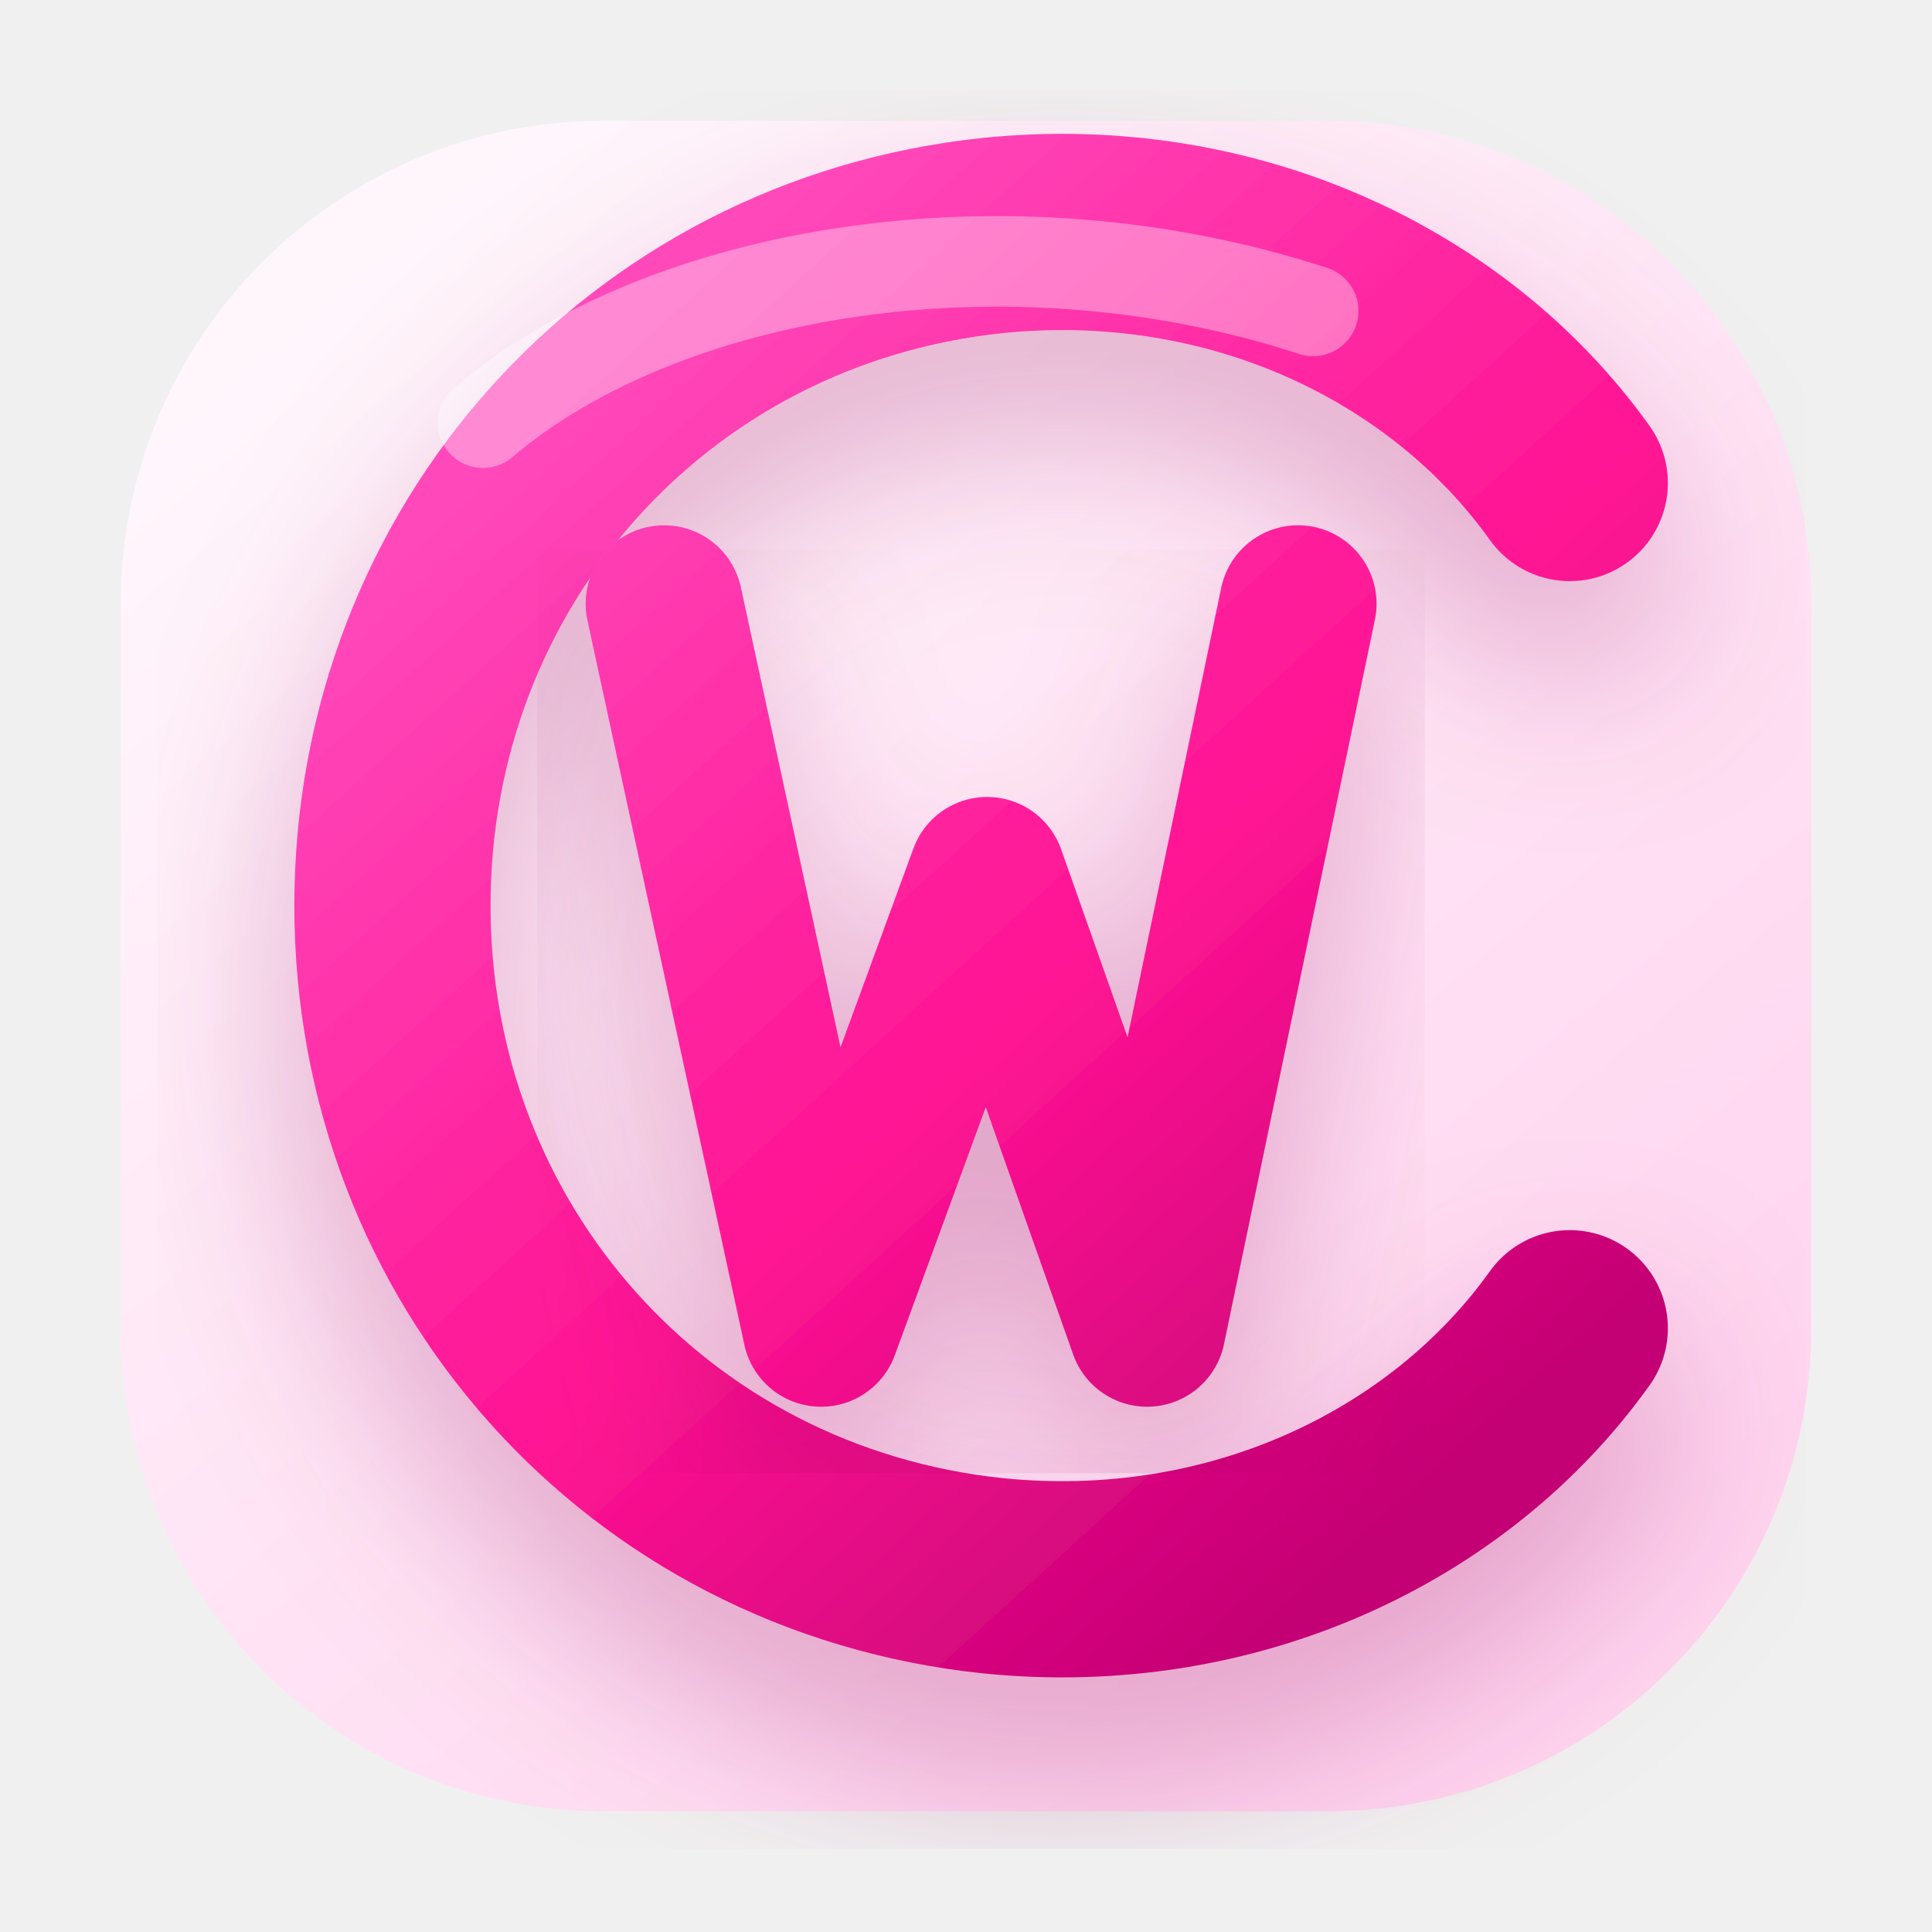
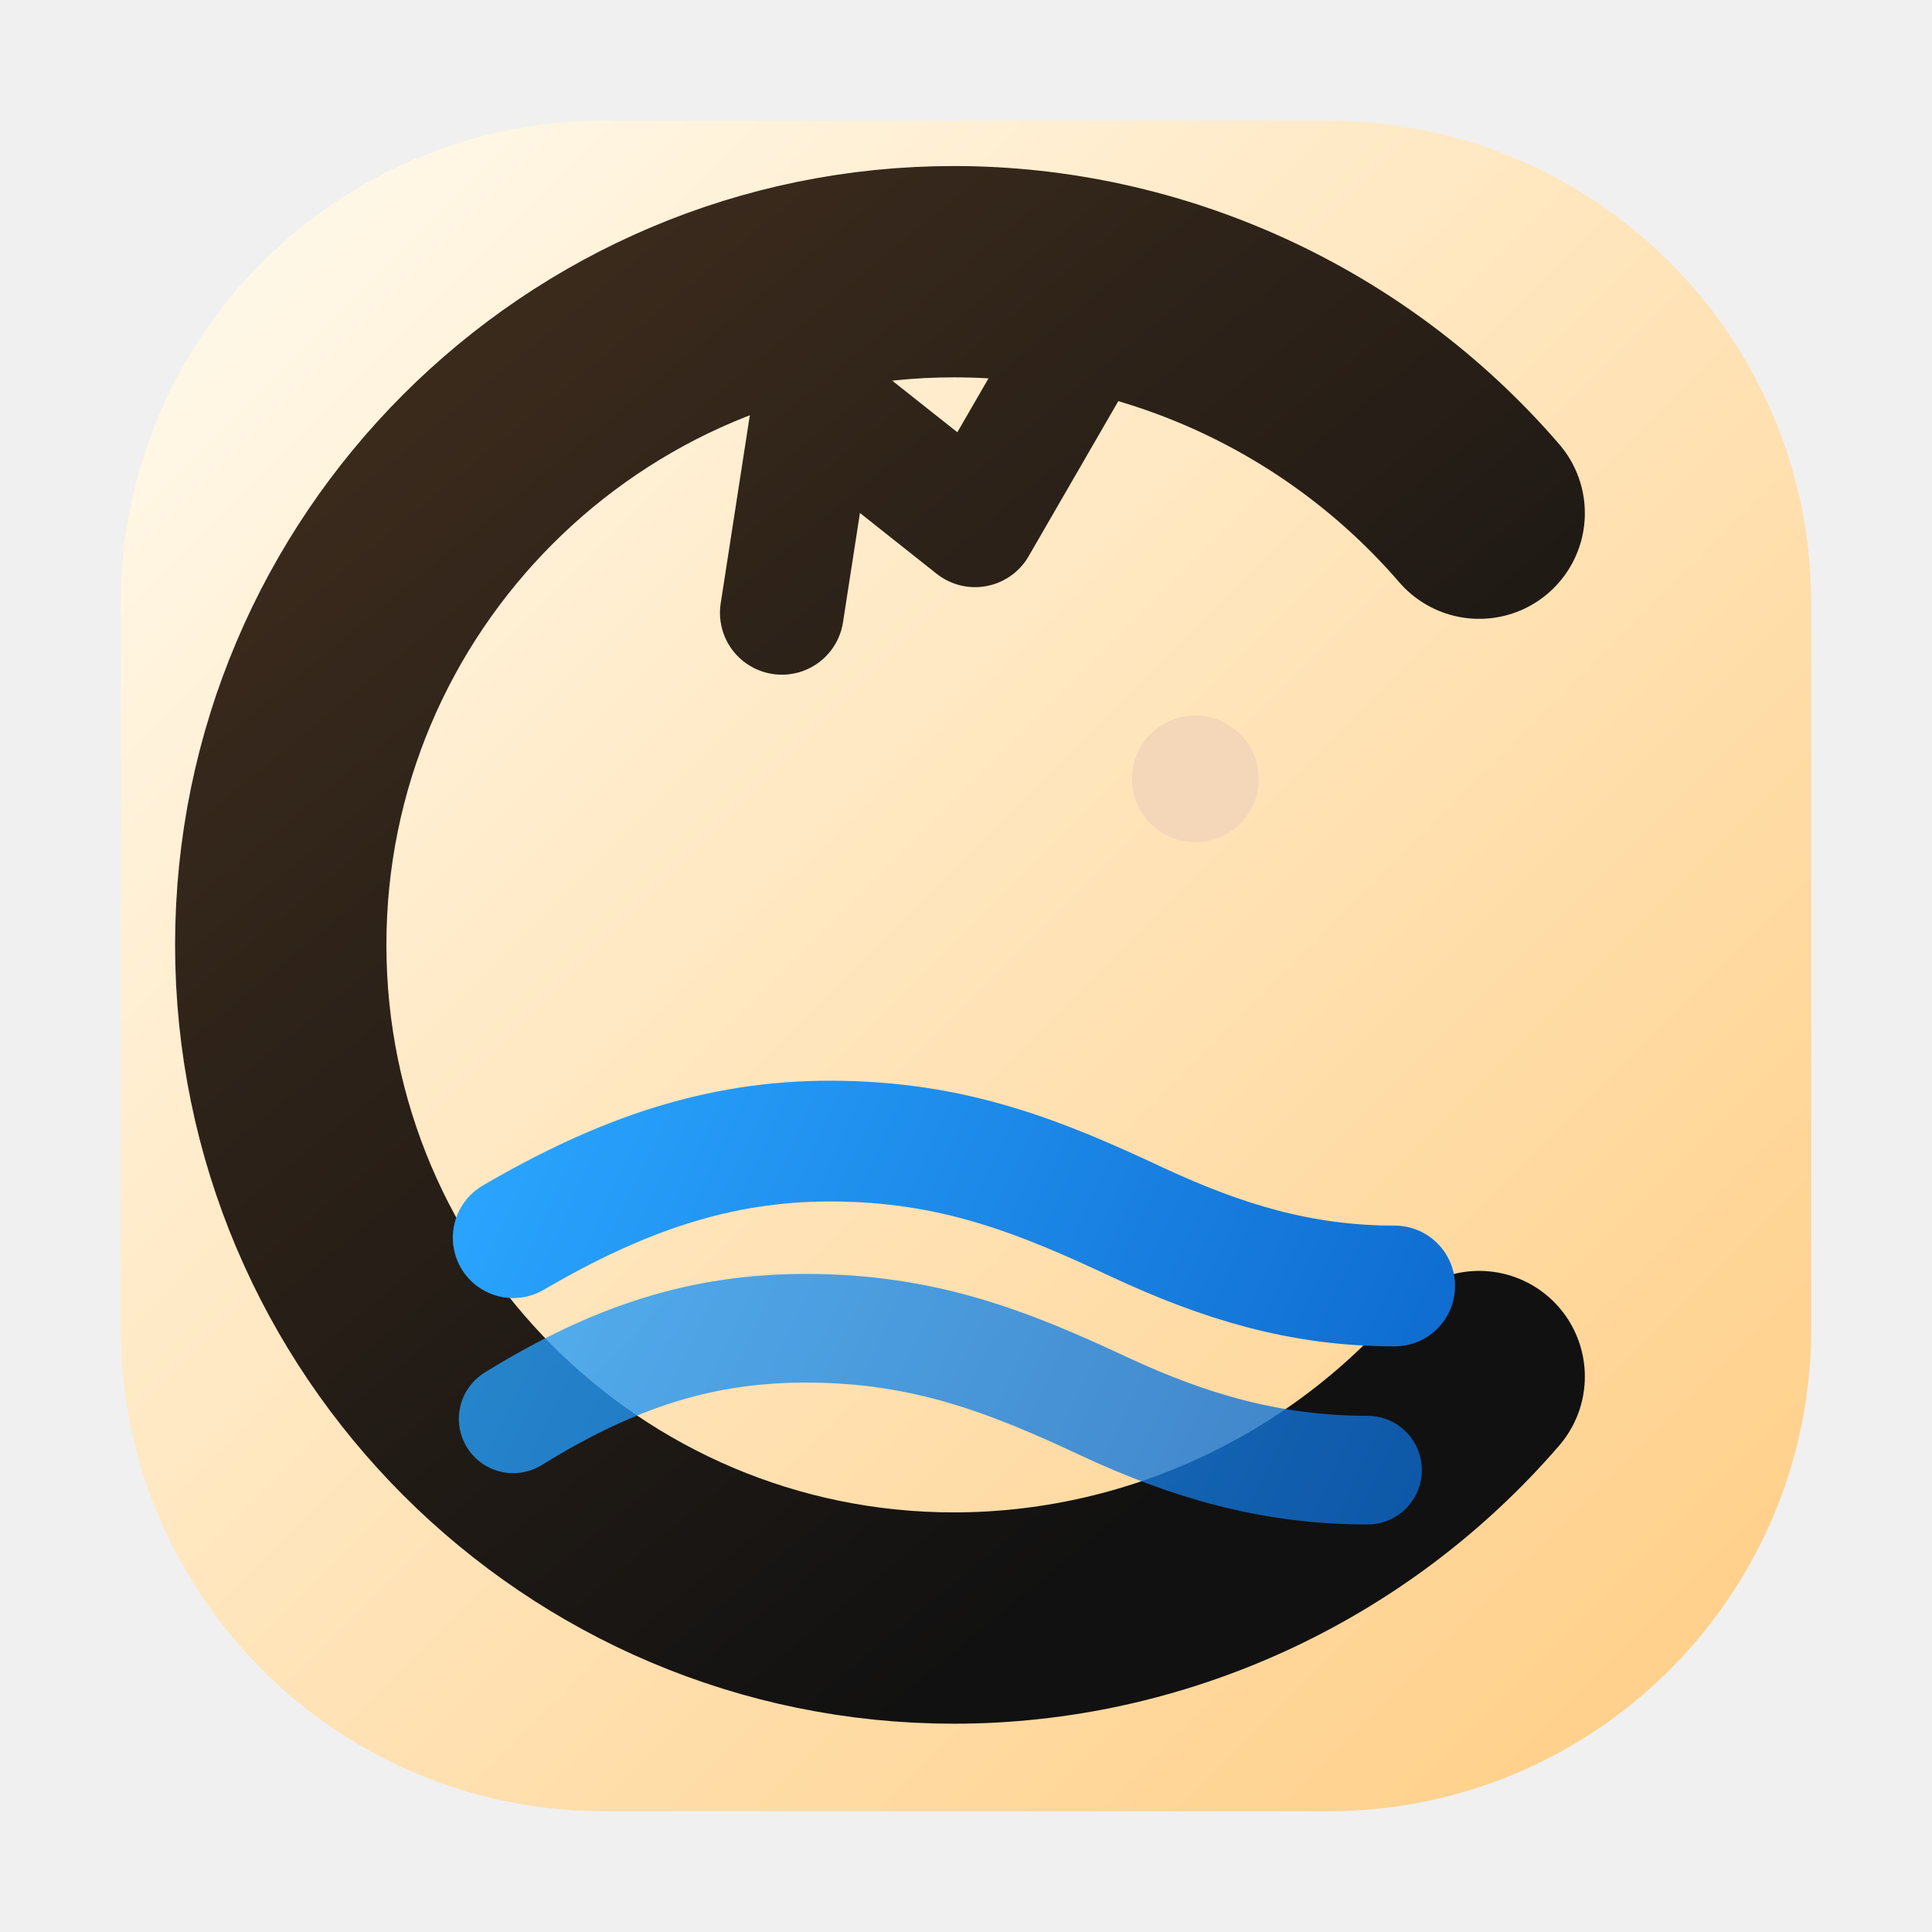
<svg xmlns="http://www.w3.org/2000/svg" viewBox="0 0 64 64">
  <defs>
-     <linearGradient id="bg" x1="12" y1="8" x2="52" y2="56" gradientUnits="userSpaceOnUse">
-       <stop offset="0" stop-color="#fff6fc" />
-       <stop offset="1" stop-color="#ffd3ef" />
+     <linearGradient id="bg" x1="8" y1="8" x2="56" y2="56" gradientUnits="userSpaceOnUse">
+       <stop offset="0" stop-color="#fff8e8" />
+       <stop offset="1" stop-color="#ffd08a" />
    </linearGradient>
-     <linearGradient id="ink" x1="18" y1="14" x2="49" y2="48" gradientUnits="userSpaceOnUse">
-       <stop offset="0" stop-color="#ff48ba" />
-       <stop offset="0.55" stop-color="#ff1493" />
-       <stop offset="1" stop-color="#c40074" />
+     <linearGradient id="sea" x1="16" y1="36" x2="50" y2="52" gradientUnits="userSpaceOnUse">
+       <stop offset="0" stop-color="#2aa6ff" />
+       <stop offset="1" stop-color="#0b63c9" />
    </linearGradient>
-     <filter id="shadow" x="-20%" y="-20%" width="140%" height="140%">
-       <feDropShadow dx="0" dy="3" stdDeviation="3" flood-color="#8f0053" flood-opacity="0.28" />
-     </filter>
+     <linearGradient id="cat" x1="18" y1="10" x2="46" y2="44" gradientUnits="userSpaceOnUse">
+       <stop offset="0" stop-color="#3a2a1c" />
+       <stop offset="1" stop-color="#111111" />
+     </linearGradient>
  </defs>
  <rect x="4" y="4" width="56" height="56" rx="16" fill="url(#bg)" />
-   <path d="M52 16c-4-5.6-11.2-9-19.1-8.2C21.4 9 13 18.5 13 30s8.4 21 19.9 22.2c7.9.8 15.1-2.6 19.1-8.2" fill="none" stroke="url(#ink)" stroke-linecap="round" stroke-width="6.5" filter="url(#shadow)" />
-   <path d="M22 20l5.2 24 5.5-15 5.3 15L43 20" fill="none" stroke="url(#ink)" stroke-linecap="round" stroke-linejoin="round" stroke-width="5.2" filter="url(#shadow)" />
-   <path d="M16 14c6-5.1 17.4-7 27.5-3.7" fill="none" opacity=".35" stroke="#ffffff" stroke-linecap="round" stroke-width="3" />
+   <path d="M49 17c-4.4-5.1-10.8-8-17.4-8-12.3 0-22.3 10-22.3 22.3s10 22.3 22.3 22.3c6.6 0 13-2.9 17.4-8" fill="none" stroke="url(#cat)" stroke-linecap="round" stroke-width="7" />
+   <path d="M36 11l-3.7 6.4-5.3-4.2-1.1 7.1" fill="none" stroke="url(#cat)" stroke-linecap="round" stroke-linejoin="round" stroke-width="4.1" />
+   <circle cx="39.6" cy="25.8" r="2.1" fill="#f4d7b8" />
+   <path d="M17 41c3.6-2.1 6.8-3.2 10.5-3.2 4.1 0 7 1.2 10.2 2.7 2.8 1.3 5.4 2.1 8.5 2.1" fill="none" stroke="url(#sea)" stroke-linecap="round" stroke-width="4" />
+   <path d="M17 47c3.4-2.1 6.3-3 9.7-3 3.9 0 6.7 1.1 9.9 2.6 2.8 1.3 5.5 2.1 8.7 2.1" fill="none" opacity=".8" stroke="url(#sea)" stroke-linecap="round" stroke-width="3.6" />
</svg>
